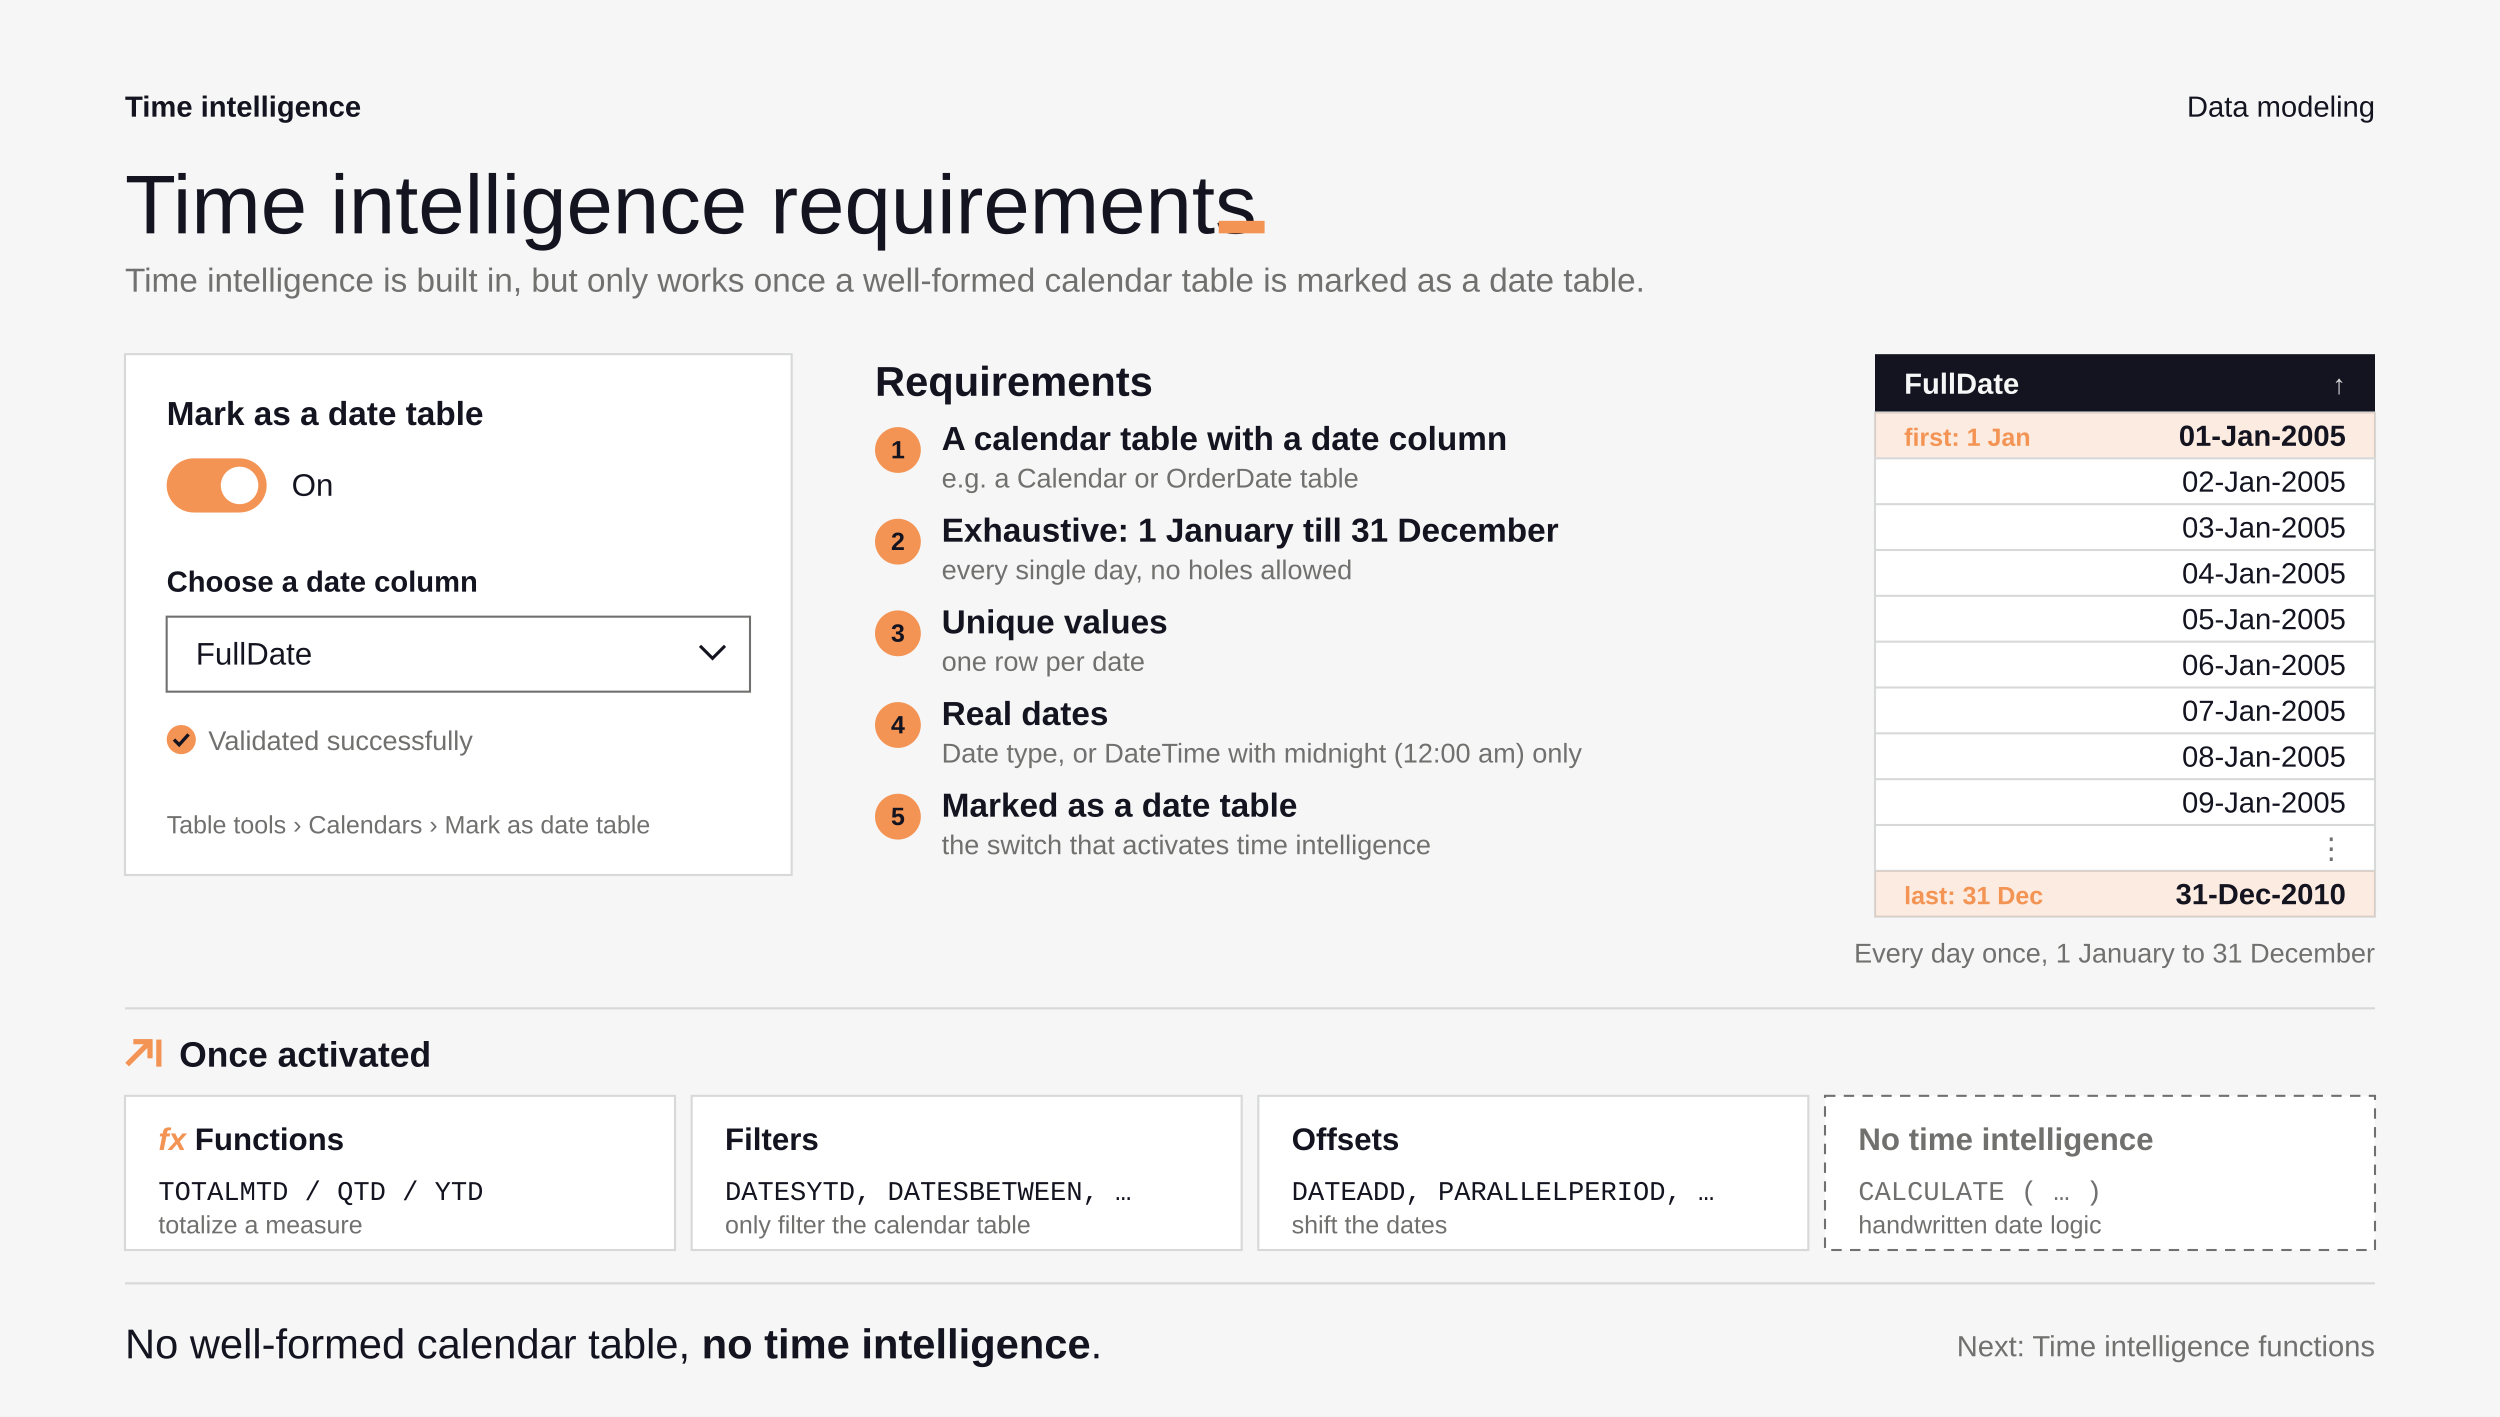
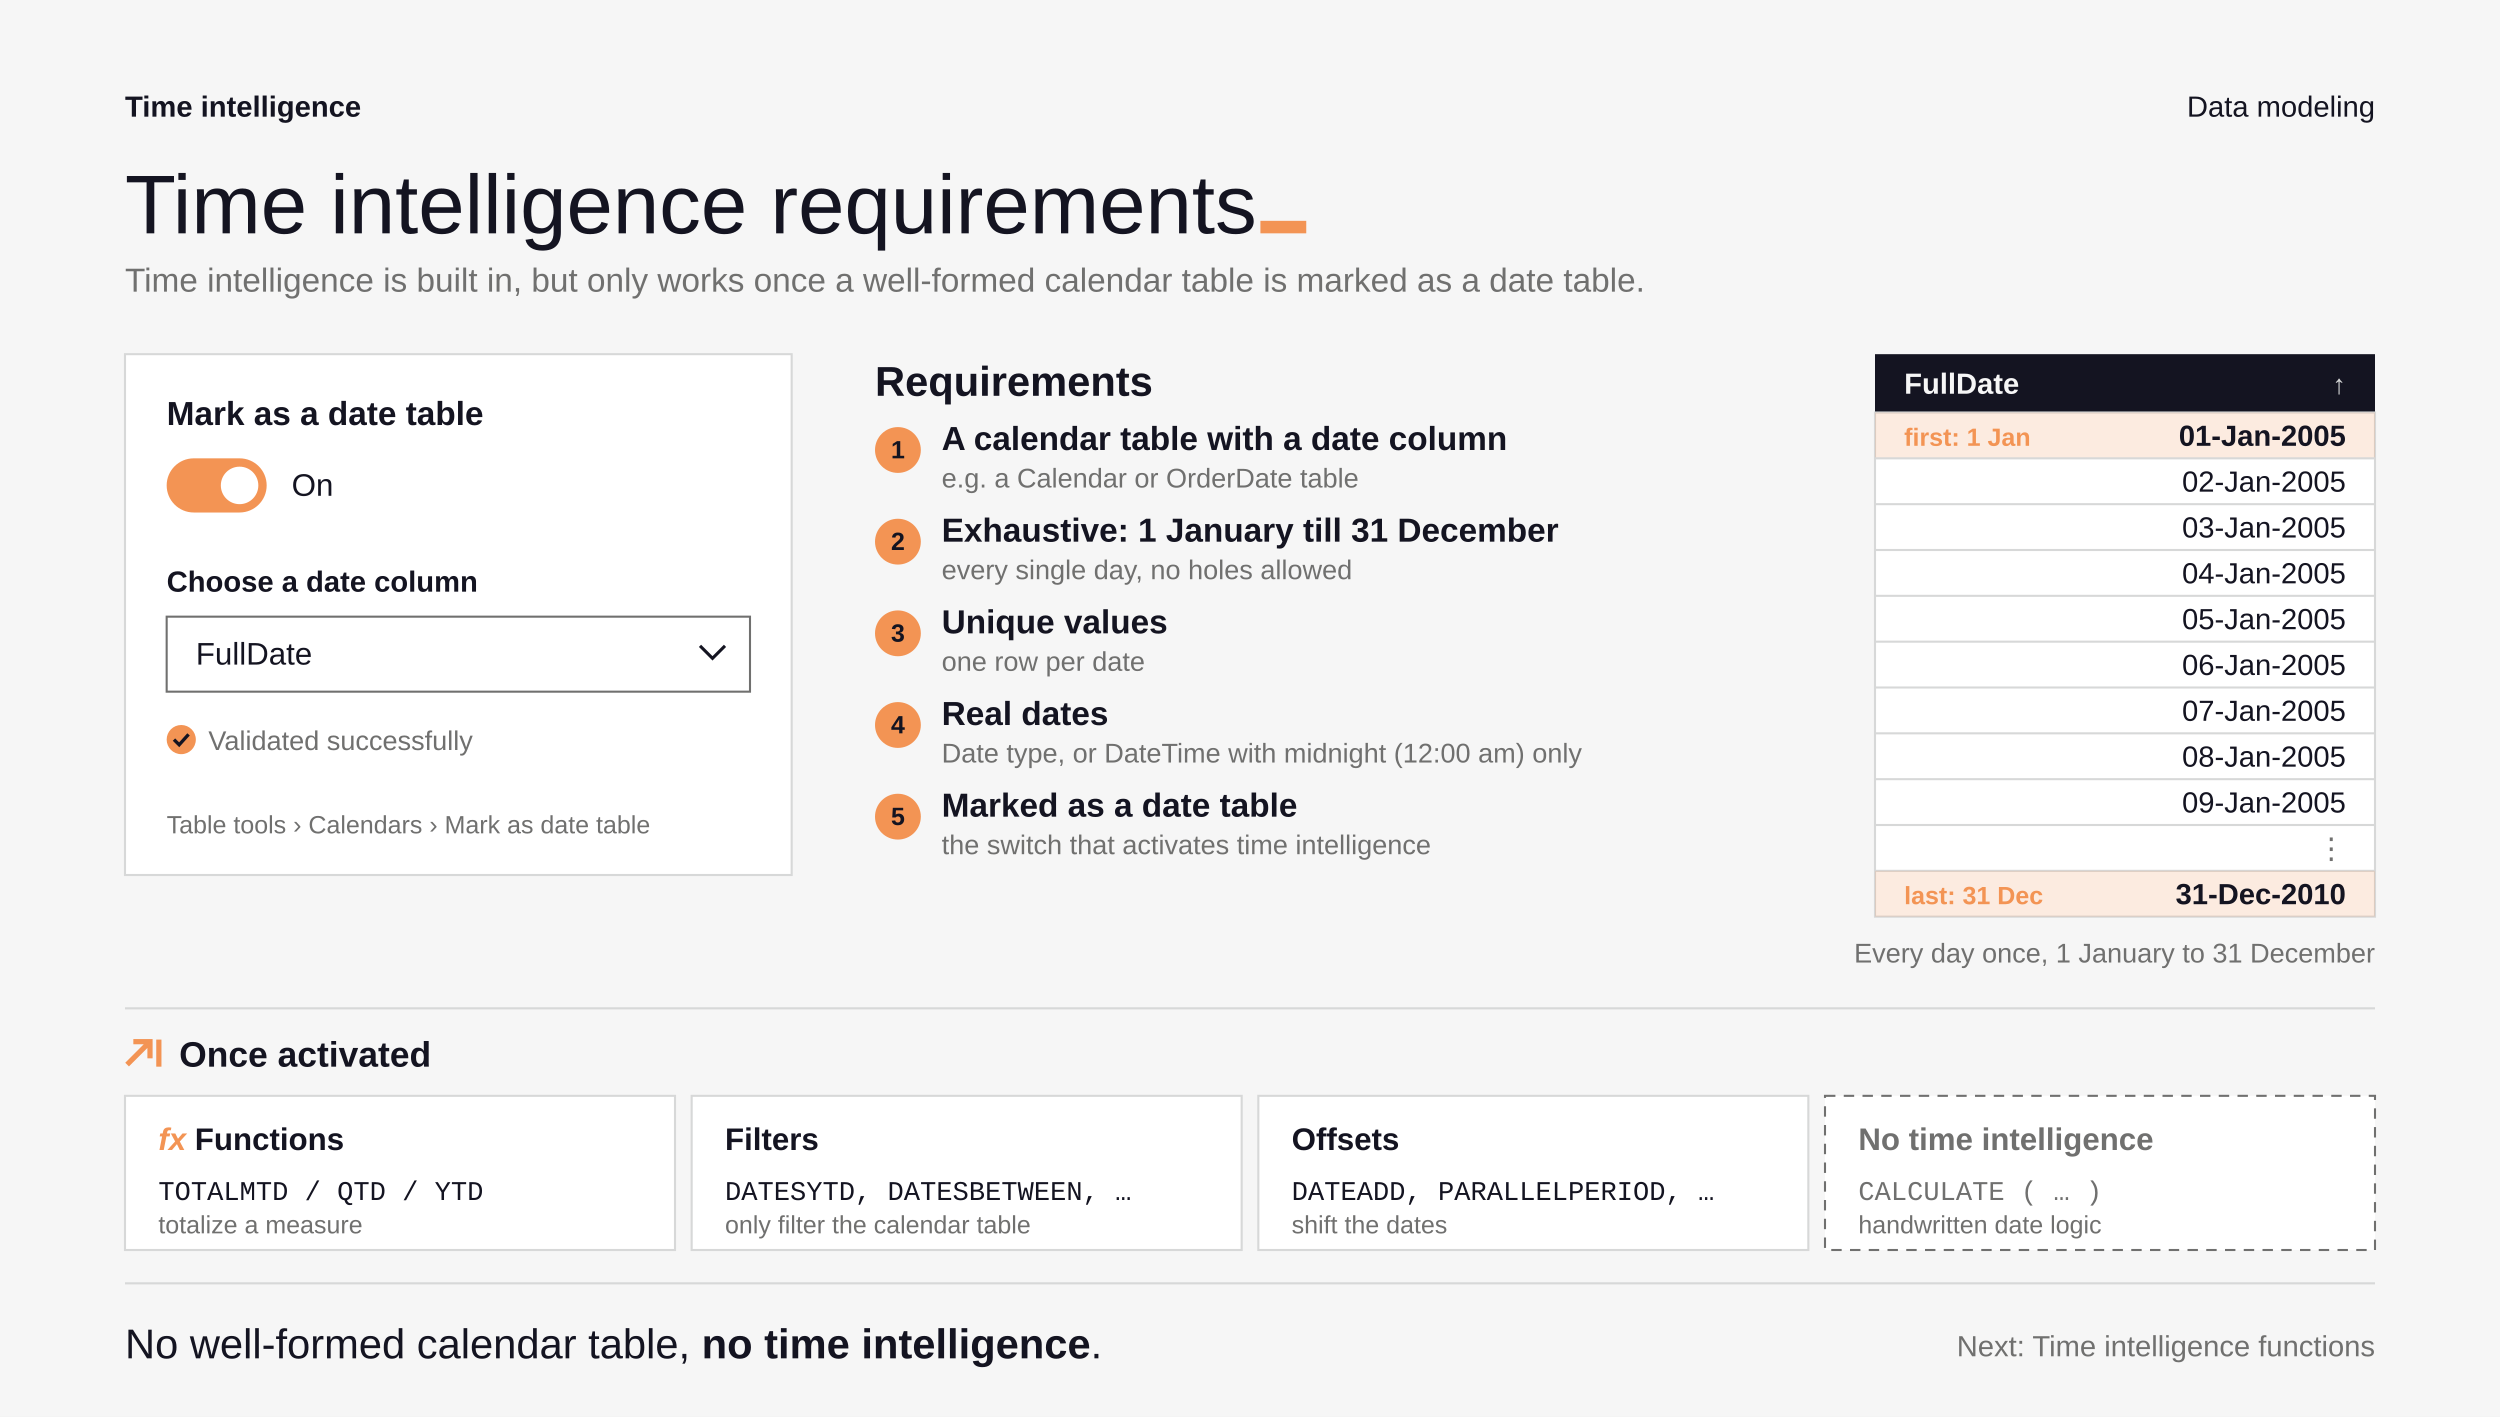
<svg xmlns="http://www.w3.org/2000/svg" viewBox="0 0 1200 680" width="1200" height="680" font-family="Circe, 'Segoe UI', Arial, sans-serif">
  <defs>
    <g id="brand-arrow">
      <path d="M1 15 L12 4 M4 4 H12 V12" fill="none" stroke="#F39454" stroke-width="2.5" />
      <rect x="15" y="3" width="2.5" height="13" fill="#F39454" />
    </g>
  </defs>
  <rect width="1200" height="680" fill="#F6F6F6" />
  <text x="60" y="56" font-size="14" font-weight="700" fill="#141421">Time intelligence</text>
  <text x="1140" y="56" font-size="14" fill="#141421" text-anchor="end">Data modeling</text>
-   <text x="60" y="112" font-size="40" font-weight="300" fill="#141421">Time intelligence requirements</text>
-   <rect x="585" y="106" width="22" height="6" fill="#F39454" />
+   <text x="60" y="112" font-size="40" font-weight="300" fill="#141421" textLength="537" lengthAdjust="spacing">Time intelligence requirements</text>
+   <rect x="605" y="106" width="22" height="6" fill="#F39454" />
  <text x="60" y="140" font-size="16" fill="#70706F">Time intelligence is built in, but only works once a well-formed calendar table is marked as a date table.</text>
  <rect x="60" y="170" width="320" height="250" fill="#FFFFFF" stroke="#D7D8D8" />
  <text x="80" y="204" font-size="16" font-weight="700" fill="#141421">Mark as a date table</text>
  <rect x="80" y="220" width="48" height="26" rx="13" fill="#F39454" />
  <circle cx="115" cy="233" r="9" fill="#FFFFFF" />
  <text x="140" y="238" font-size="15" fill="#141421">On</text>
  <text x="80" y="284" font-size="14" font-weight="700" fill="#141421">Choose a date column</text>
  <rect x="80" y="296" width="280" height="36" fill="#FFFFFF" stroke="#70706F" />
  <text x="94" y="319" font-size="15" fill="#141421">FullDate</text>
  <path d="M336 310 L342 316 L348 310" fill="none" stroke="#141421" stroke-width="1.5" />
  <circle cx="87" cy="355" r="7" fill="#F39454" />
  <path d="M83.5 355 L86 357.5 L90.5 352.5" fill="none" stroke="#141421" stroke-width="1.6" />
  <text x="100" y="360" font-size="13" fill="#70706F">Validated successfully</text>
  <text x="80" y="400" font-size="12" fill="#70706F">Table tools › Calendars › Mark as date table</text>
  <text x="420" y="190" font-size="20" font-weight="700" fill="#141421">Requirements</text>
  <g font-size="12" font-weight="700" fill="#141421" text-anchor="middle">
    <circle cx="431" cy="216" r="11" fill="#F39454" />
    <text x="431" y="220">1</text>
    <circle cx="431" cy="260" r="11" fill="#F39454" />
    <text x="431" y="264">2</text>
    <circle cx="431" cy="304" r="11" fill="#F39454" />
    <text x="431" y="308">3</text>
    <circle cx="431" cy="348" r="11" fill="#F39454" />
    <text x="431" y="352">4</text>
    <circle cx="431" cy="392" r="11" fill="#F39454" />
    <text x="431" y="396">5</text>
  </g>
  <g font-size="16" font-weight="700" fill="#141421">
    <text x="452" y="216">A calendar table with a date column</text>
    <text x="452" y="260">Exhaustive: 1 January till 31 December</text>
    <text x="452" y="304">Unique values</text>
    <text x="452" y="348">Real dates</text>
    <text x="452" y="392">Marked as a date table</text>
  </g>
  <g font-size="13" fill="#70706F">
    <text x="452" y="234">e.g. a Calendar or OrderDate table</text>
    <text x="452" y="278">every single day, no holes allowed</text>
    <text x="452" y="322">one row per date</text>
    <text x="452" y="366">Date type, or DateTime with midnight (12:00 am) only</text>
    <text x="452" y="410">the switch that activates time intelligence</text>
  </g>
  <rect x="900" y="170" width="240" height="28" fill="#141421" />
  <text x="914" y="189" font-size="14" font-weight="700" fill="#F6F6F6">FullDate</text>
  <text x="1126" y="189" font-size="13" fill="#D7D8D8" text-anchor="end">↑</text>
  <rect x="900" y="198" width="240" height="242" fill="#FFFFFF" stroke="#D7D8D8" />
  <rect x="900" y="198" width="240" height="22" fill="#F39454" fill-opacity="0.18" />
  <g stroke="#D7D8D8">
    <line x1="900" y1="220" x2="1140" y2="220" />
    <line x1="900" y1="242" x2="1140" y2="242" />
    <line x1="900" y1="264" x2="1140" y2="264" />
    <line x1="900" y1="286" x2="1140" y2="286" />
    <line x1="900" y1="308" x2="1140" y2="308" />
    <line x1="900" y1="330" x2="1140" y2="330" />
    <line x1="900" y1="352" x2="1140" y2="352" />
    <line x1="900" y1="374" x2="1140" y2="374" />
    <line x1="900" y1="396" x2="1140" y2="396" />
    <line x1="900" y1="418" x2="1140" y2="418" />
  </g>
  <g font-size="14" fill="#141421" text-anchor="end">
    <text x="1126" y="214" font-weight="700">01-Jan-2005</text>
    <text x="1126" y="236">02-Jan-2005</text>
    <text x="1126" y="258">03-Jan-2005</text>
    <text x="1126" y="280">04-Jan-2005</text>
    <text x="1126" y="302">05-Jan-2005</text>
    <text x="1126" y="324">06-Jan-2005</text>
    <text x="1126" y="346">07-Jan-2005</text>
    <text x="1126" y="368">08-Jan-2005</text>
    <text x="1126" y="390">09-Jan-2005</text>
    <text x="1126" y="412" fill="#70706F">⋮</text>
  </g>
  <rect x="900" y="418" width="240" height="22" fill="#F39454" fill-opacity="0.18" />
  <text x="1126" y="434" font-size="14" font-weight="700" fill="#141421" text-anchor="end">31-Dec-2010</text>
  <g font-size="12" font-weight="700" fill="#F39454">
    <text x="914" y="214">first: 1 Jan</text>
    <text x="914" y="434">last: 31 Dec</text>
  </g>
  <text x="1140" y="462" font-size="13" fill="#70706F" text-anchor="end">Every day once, 1 January to 31 December</text>
  <line x1="60" y1="484" x2="1140" y2="484" stroke="#D7D8D8" stroke-width="1" />
  <use href="#brand-arrow" x="60" y="496" />
  <text x="86" y="512" font-size="17" font-weight="700" fill="#141421">Once activated</text>
  <g>
    <rect x="60" y="526" width="264" height="74" fill="#FFFFFF" stroke="#D7D8D8" />
    <text x="76" y="552" font-size="15" font-weight="700" fill="#141421">
      <tspan fill="#F39454" font-style="italic">fx</tspan>  Functions</text>
    <text x="76" y="576" font-family="Consolas, 'Courier New', monospace" font-size="13" fill="#141421">TOTALMTD / QTD / YTD</text>
    <text x="76" y="592" font-size="12" fill="#70706F">totalize a measure</text>
    <rect x="332" y="526" width="264" height="74" fill="#FFFFFF" stroke="#D7D8D8" />
    <text x="348" y="552" font-size="15" font-weight="700" fill="#141421">Filters</text>
    <text x="348" y="576" font-family="Consolas, 'Courier New', monospace" font-size="13" fill="#141421">DATESYTD, DATESBETWEEN, …</text>
    <text x="348" y="592" font-size="12" fill="#70706F">only filter the calendar table</text>
    <rect x="604" y="526" width="264" height="74" fill="#FFFFFF" stroke="#D7D8D8" />
    <text x="620" y="552" font-size="15" font-weight="700" fill="#141421">Offsets</text>
    <text x="620" y="576" font-family="Consolas, 'Courier New', monospace" font-size="13" fill="#141421">DATEADD, PARALLELPERIOD, …</text>
    <text x="620" y="592" font-size="12" fill="#70706F">shift the dates</text>
    <rect x="876" y="526" width="264" height="74" fill="#FFFFFF" stroke="#70706F" stroke-dasharray="5 4" />
    <text x="892" y="552" font-size="15" font-weight="700" fill="#70706F">No time intelligence</text>
    <text x="892" y="576" font-family="Consolas, 'Courier New', monospace" font-size="13" fill="#70706F">CALCULATE ( … )</text>
    <text x="892" y="592" font-size="12" fill="#70706F">handwritten date logic</text>
  </g>
  <line x1="60" y1="616" x2="1140" y2="616" stroke="#D7D8D8" stroke-width="1" />
  <text x="60" y="652" font-size="20" fill="#141421">No well-formed calendar table, <tspan font-weight="700">no time intelligence</tspan>.</text>
  <text x="1140" y="651" font-size="14" fill="#70706F" text-anchor="end">Next: Time intelligence functions</text>
</svg>
